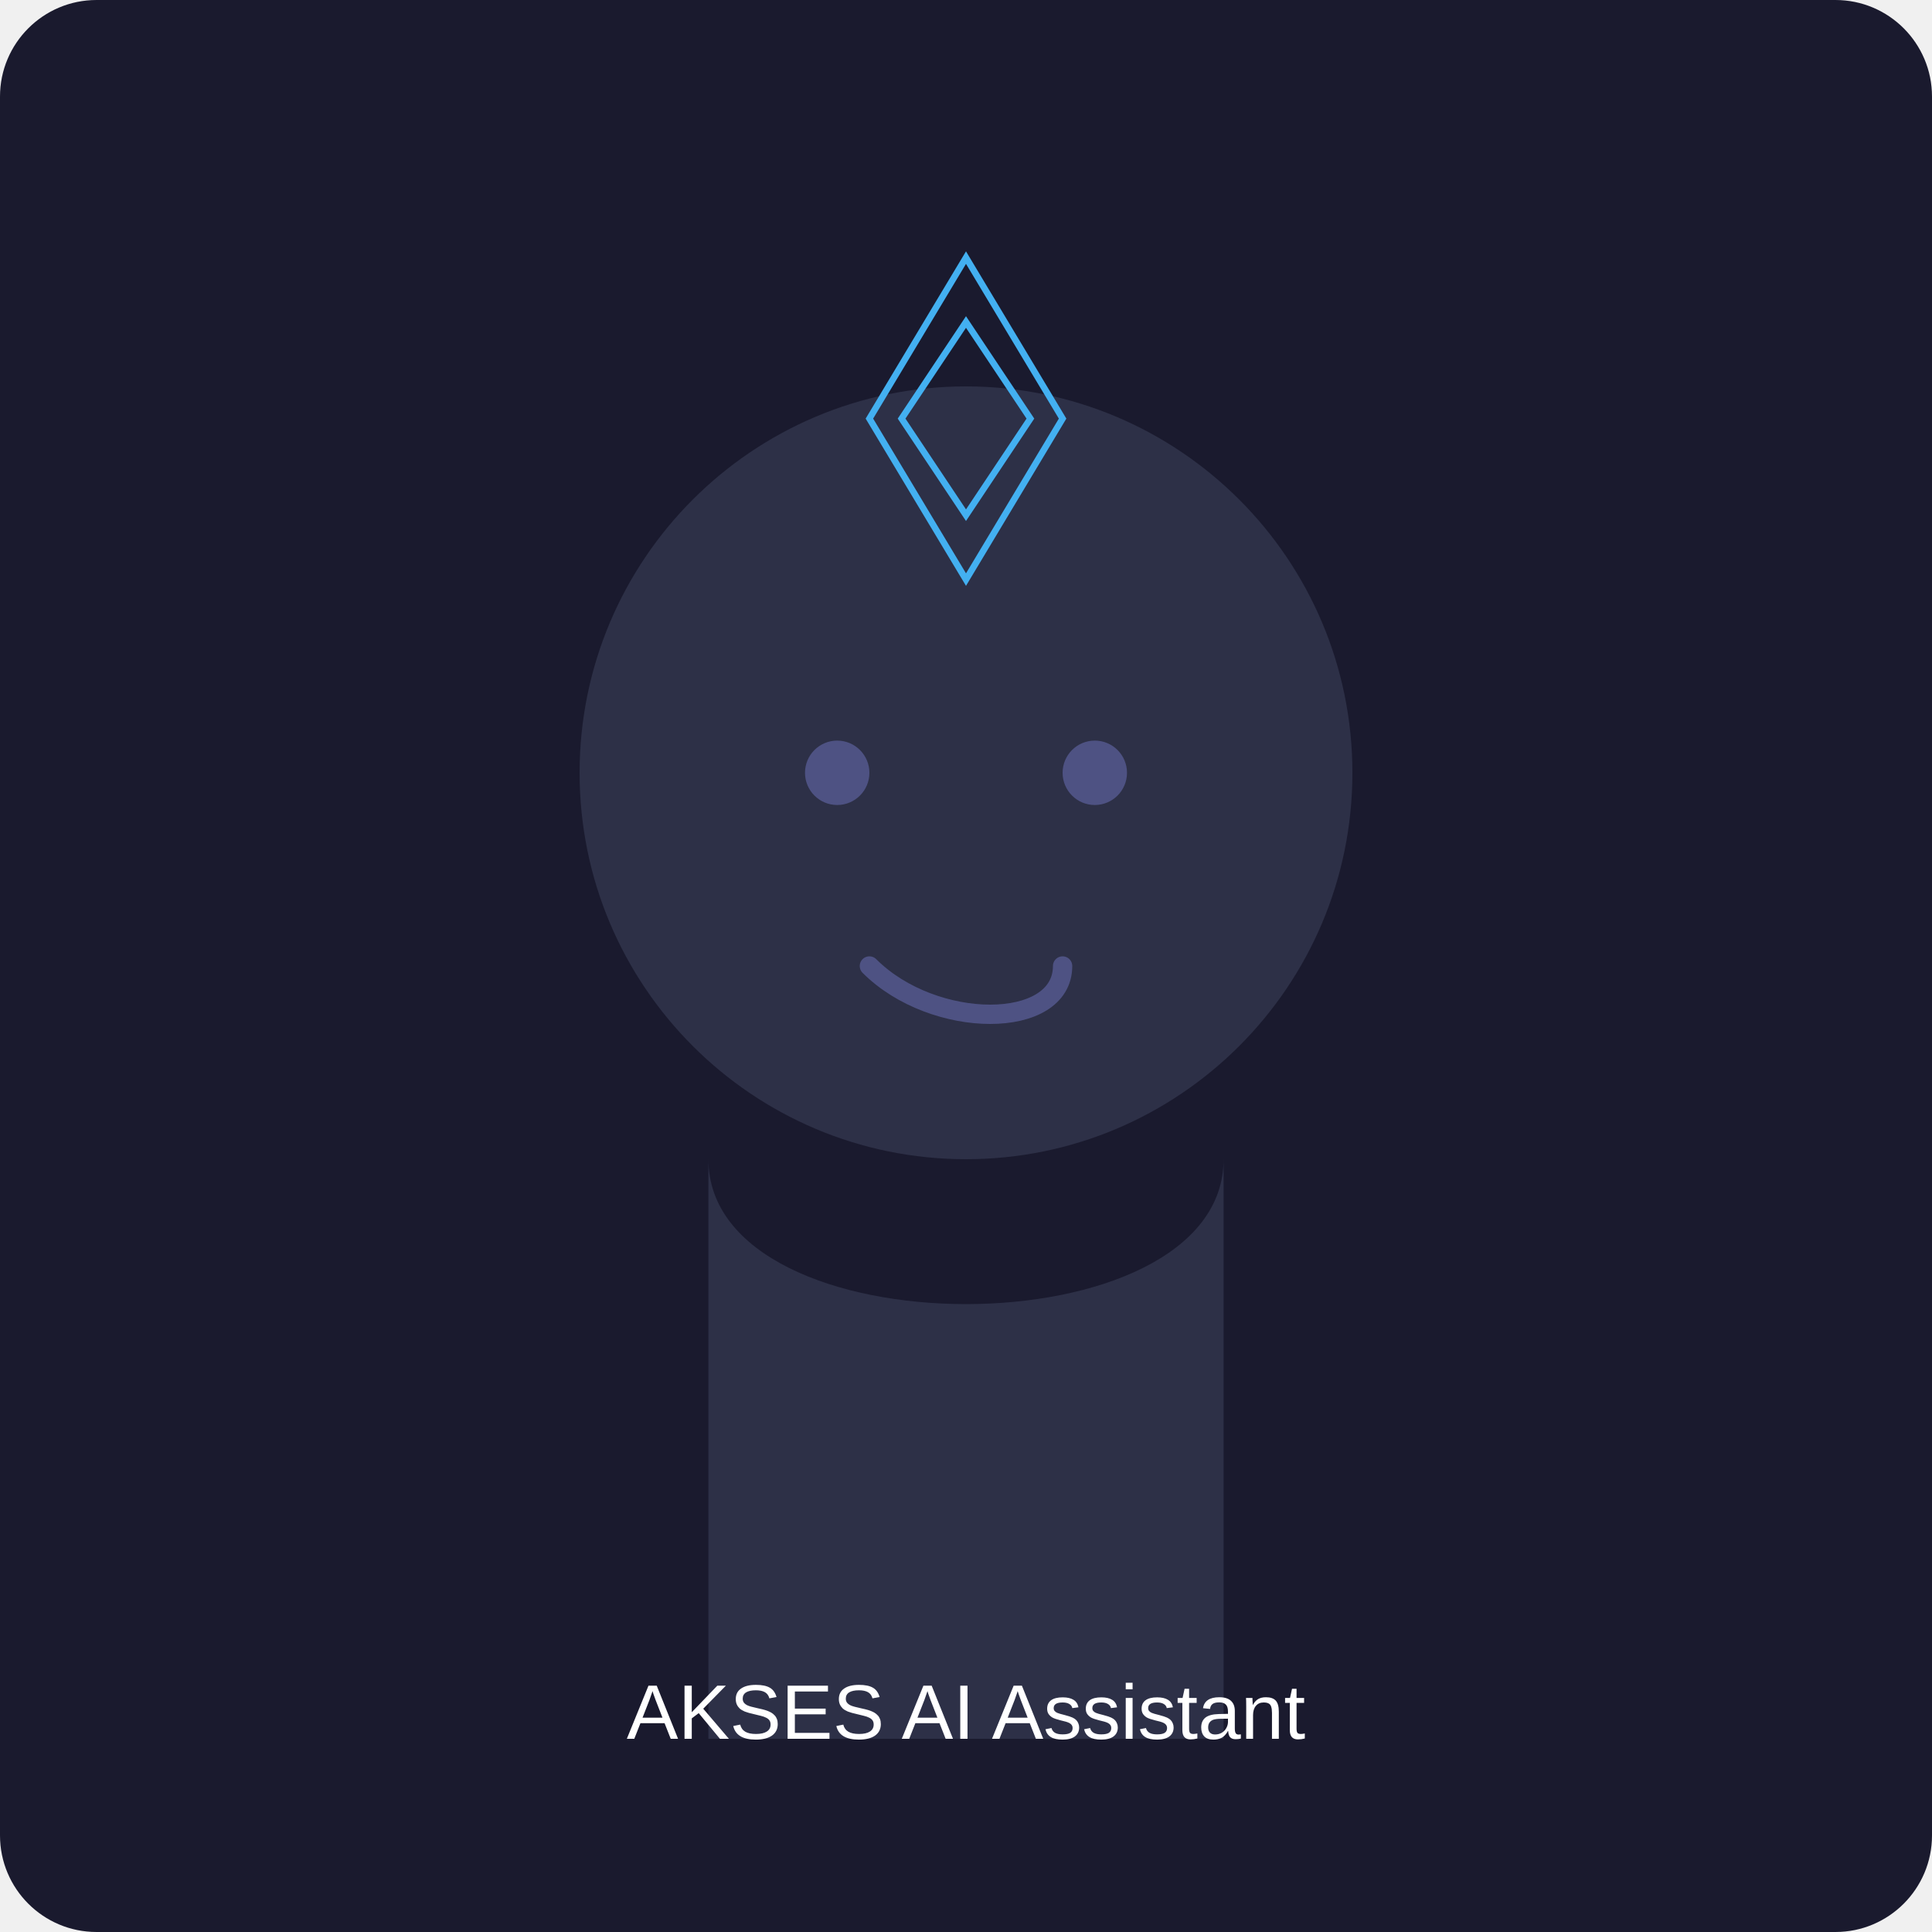
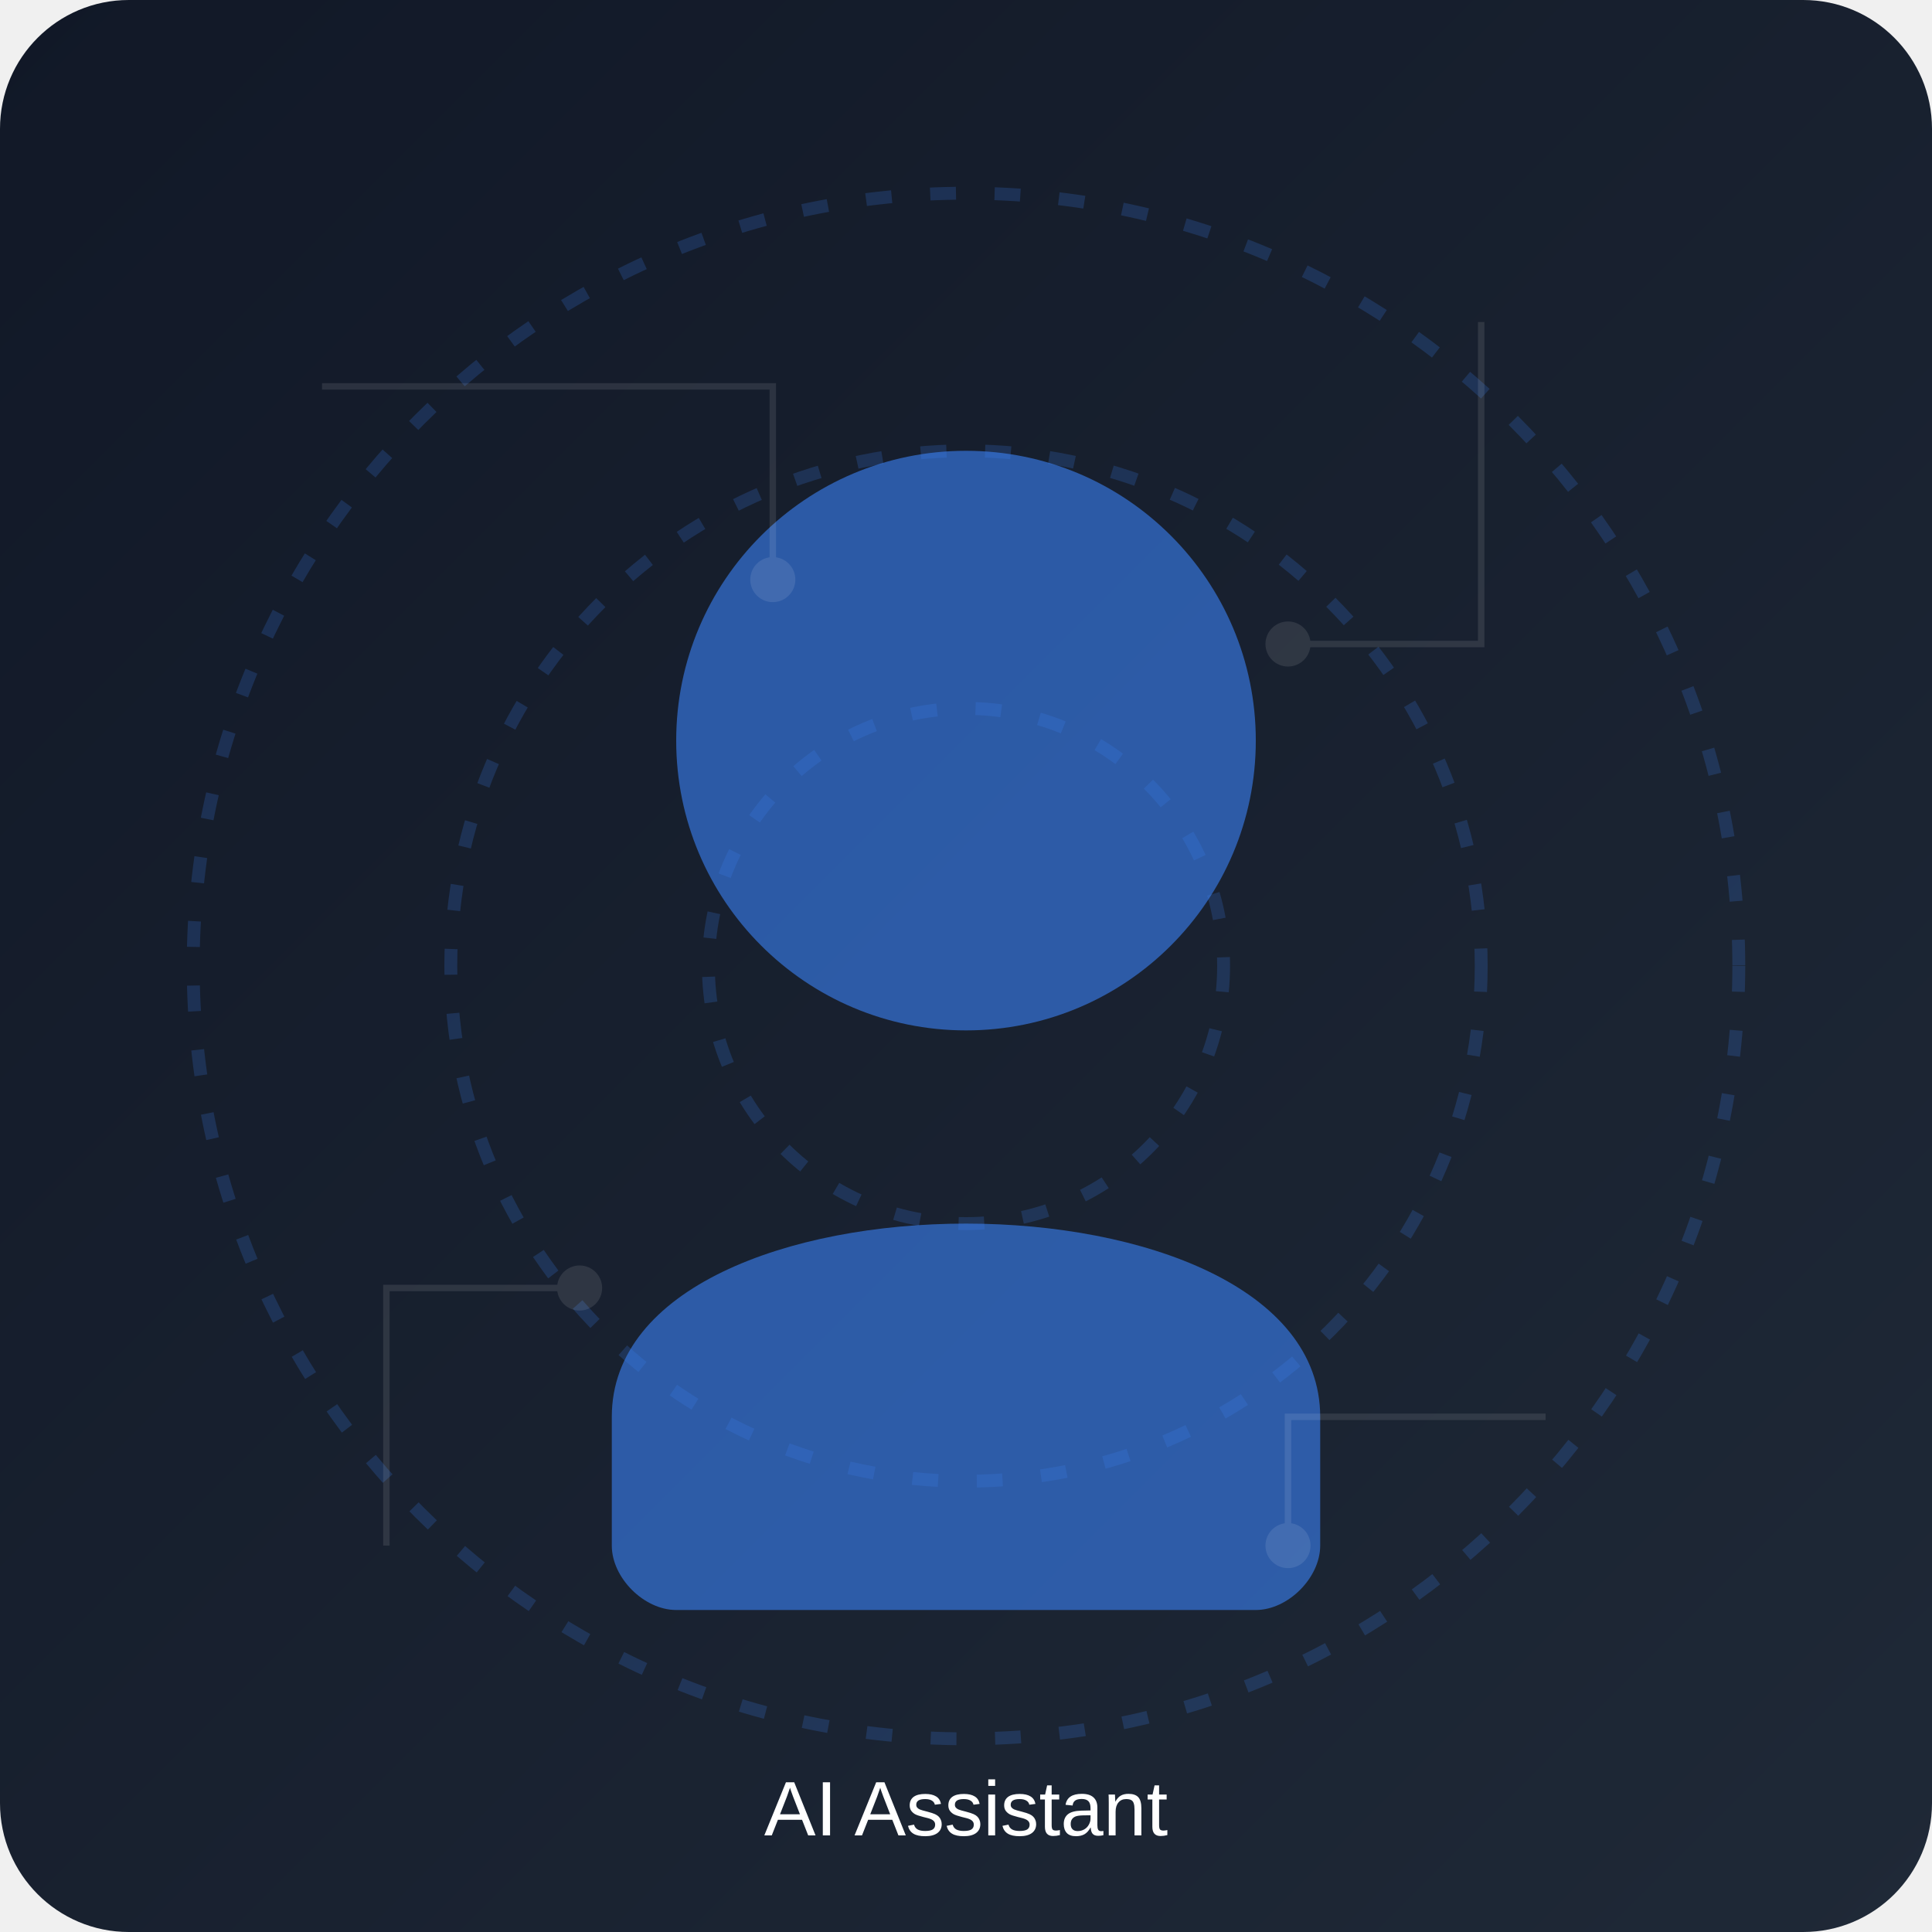
- <svg xmlns="http://www.w3.org/2000/svg" width="300" height="300" viewBox="0 0 300 300">
-   <rect width="100%" height="100%" fill="#1A1A2E" rx="15" ry="15" />
-   <g transform="translate(150, 150)">
-     <circle cx="0" cy="-30" r="60" fill="#2D3047" />
-     <path d="M-40,30 C-40,60 40,60 40,30 L40,120 L-40,120 Z" fill="#2D3047" />
-     <circle cx="-20" cy="-30" r="5" fill="#4E5283" />
-     <circle cx="20" cy="-30" r="5" fill="#4E5283" />
-     <path d="M-15,0 C-5,10 15,10 15,0" fill="none" stroke="#4E5283" stroke-width="3" stroke-linecap="round" />
-     <g transform="translate(0, -110) scale(0.5)">
-       <polygon points="0,0 30,50 0,100 -30,50" fill="none" stroke="#43B0F1" stroke-width="2" />
-       <polygon points="0,20 20,50 0,80 -20,50" fill="none" stroke="#43B0F1" stroke-width="2" />
-     </g>
+ <svg xmlns="http://www.w3.org/2000/svg" viewBox="0 0 300 300" width="300" height="300">
+   <defs>
+     <linearGradient id="grad1" x1="0%" y1="0%" x2="100%" y2="100%">
+       <stop offset="0%" style="stop-color:#111827;stop-opacity:1" />
+       <stop offset="100%" style="stop-color:#1F2937;stop-opacity:1" />
+     </linearGradient>
+     <linearGradient id="grad2" x1="0%" y1="0%" x2="100%" y2="100%">
+       <stop offset="0%" style="stop-color:#3B82F6;stop-opacity:0.2" />
+       <stop offset="100%" style="stop-color:#3B82F6;stop-opacity:0.4" />
+     </linearGradient>
+   </defs>
+   <rect width="300" height="300" rx="20" fill="url(#grad1)" />
+   <g opacity="0.2">
+     <circle cx="150" cy="150" r="120" fill="none" stroke="#3B82F6" stroke-width="2" stroke-dasharray="4 6" />
+     <circle cx="150" cy="150" r="80" fill="none" stroke="#3B82F6" stroke-width="2" stroke-dasharray="4 6" />
+     <circle cx="150" cy="150" r="40" fill="none" stroke="#3B82F6" stroke-width="2" stroke-dasharray="4 6" />
  </g>
-   <text x="150" y="270" font-family="Arial, sans-serif" font-size="12" fill="#ffffff" text-anchor="middle">AKSES AI Assistant</text>
+   <g fill="#3B82F6" opacity="0.6">
+     <circle cx="150" cy="115" r="45" />
+     <path d="M95,220 C95,180 205,180 205,220 L205,240 C205,245 200,250 195,250 L105,250 C100,250 95,245 95,240 Z" />
+   </g>
+   <g fill="none" stroke="#fff" stroke-width="1" opacity="0.1">
+     <path d="M50,60 L120,60 L120,90" />
+     <path d="M230,50 L230,100 L200,100" />
+     <path d="M60,240 L60,200 L90,200" />
+     <path d="M240,220 L200,220 L200,240" />
+     <circle cx="120" cy="90" r="3" fill="#fff" />
+     <circle cx="200" cy="100" r="3" fill="#fff" />
+     <circle cx="90" cy="200" r="3" fill="#fff" />
+     <circle cx="200" cy="240" r="3" fill="#fff" />
+   </g>
+   <g>
+     <text x="150" y="285" font-family="Arial, sans-serif" font-size="12" fill="#fff" text-anchor="middle">AI Assistant</text>
+   </g>
</svg>
